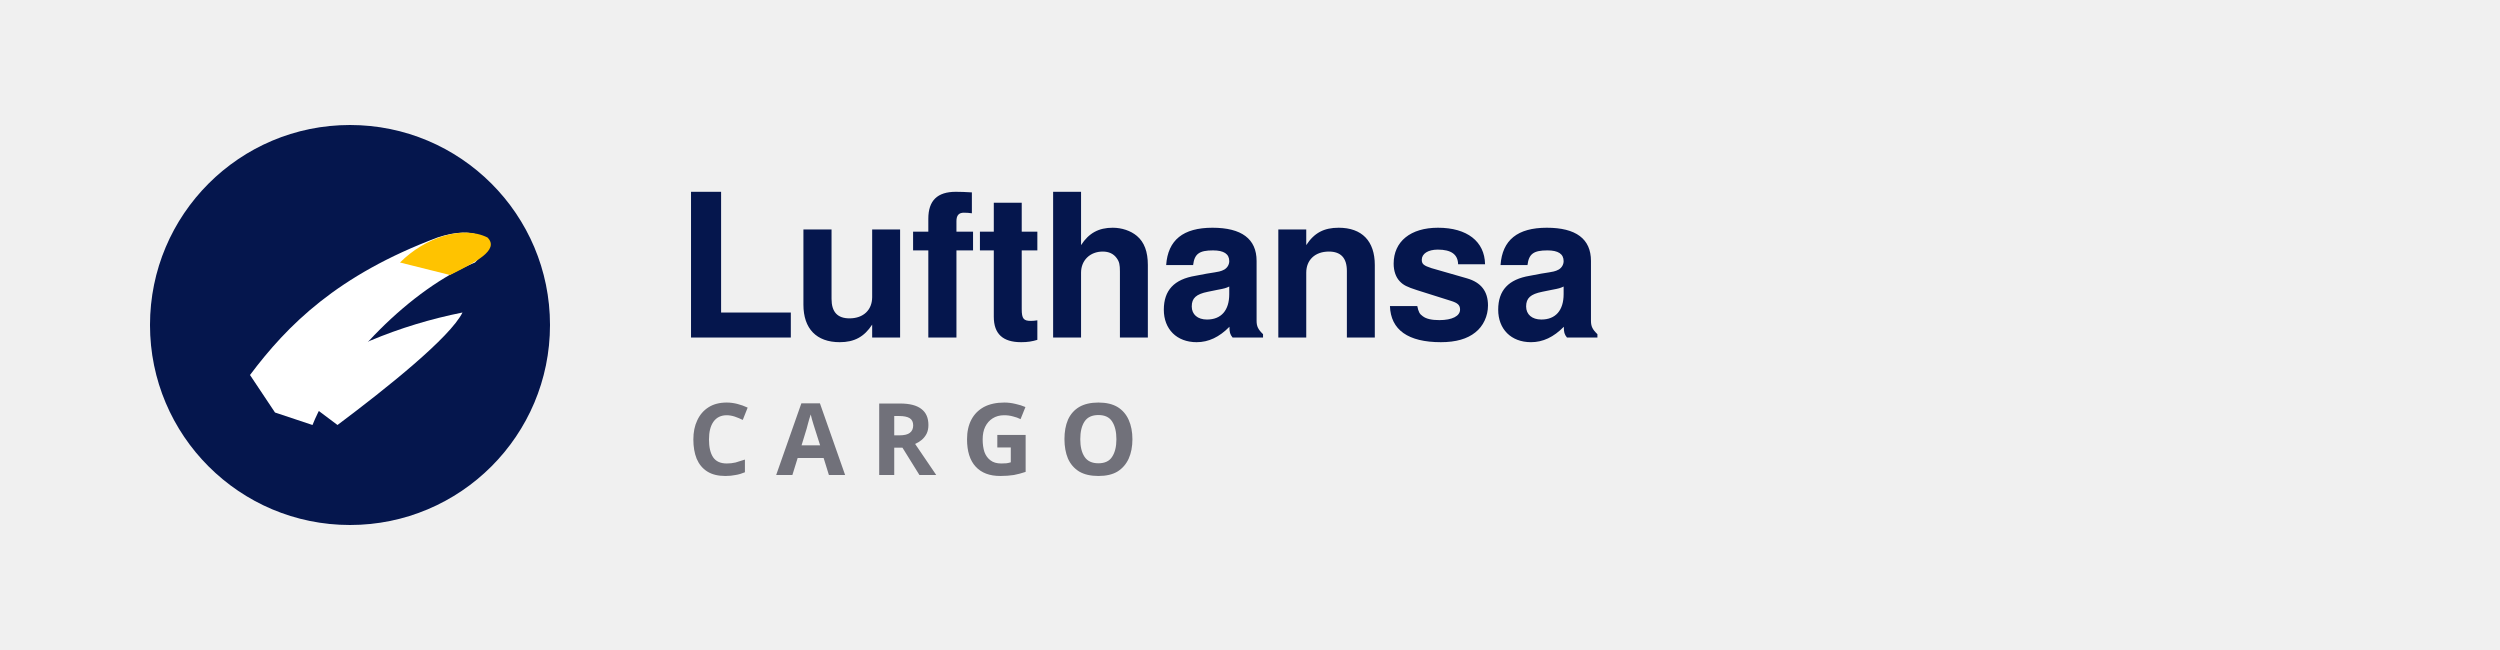
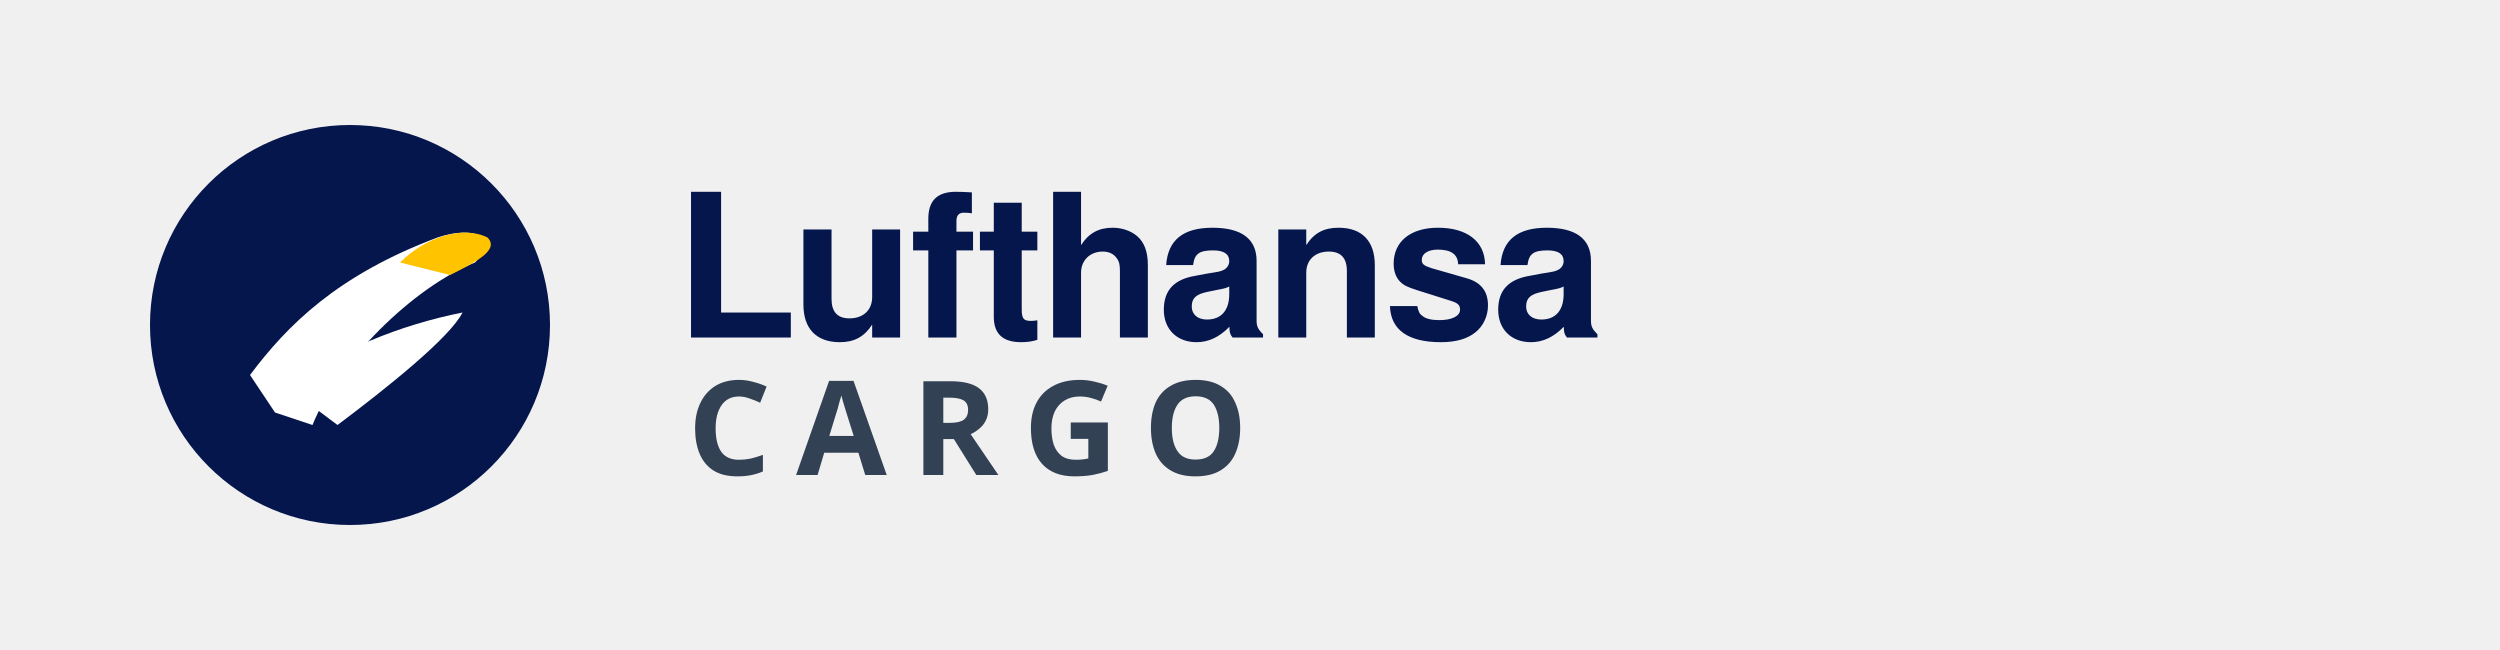
- <svg xmlns="http://www.w3.org/2000/svg" viewBox="0 0 200 52" fill="none">
+ <svg xmlns="http://www.w3.org/2000/svg" text-rendering="geometricPrecision" shape-rendering="geometricPrecision" viewBox="0 0 200 52" fill="none">
  <g transform="translate(10, 8)">
    <circle cx="18" cy="18" r="16" fill="#05164D" />
    <path d="M10 22 C13 18, 17 14, 25 11 C28 10, 30 11, 28 13 C23 15, 17 21, 15 26 L12 25 Z" fill="#FFFFFF" />
    <path d="M13 23 C17 20, 22 18, 27 17 C26 19, 21 23, 17 26 Z" fill="#FFFFFF" />
    <path d="M22 13 C24 11, 27 10, 29 11 C30 12, 28 13, 26 14 Z" fill="#FFC300" />
  </g>
  <text x="54" y="27" font-family="Helvetica, Arial, sans-serif" font-size="16" font-weight="800" fill="#05164D" letter-spacing="-0.3">Lufthansa</text>
-   <text x="55" y="38" font-family="system-ui, sans-serif" font-size="8" font-weight="700" fill="#71717A" letter-spacing="2">CARGO</text>
+   <text x="55" y="38" font-family="system-ui, sans-serif" font-size="10.5" font-weight="800" fill="#334155" letter-spacing="2">CARGO</text>
</svg>
